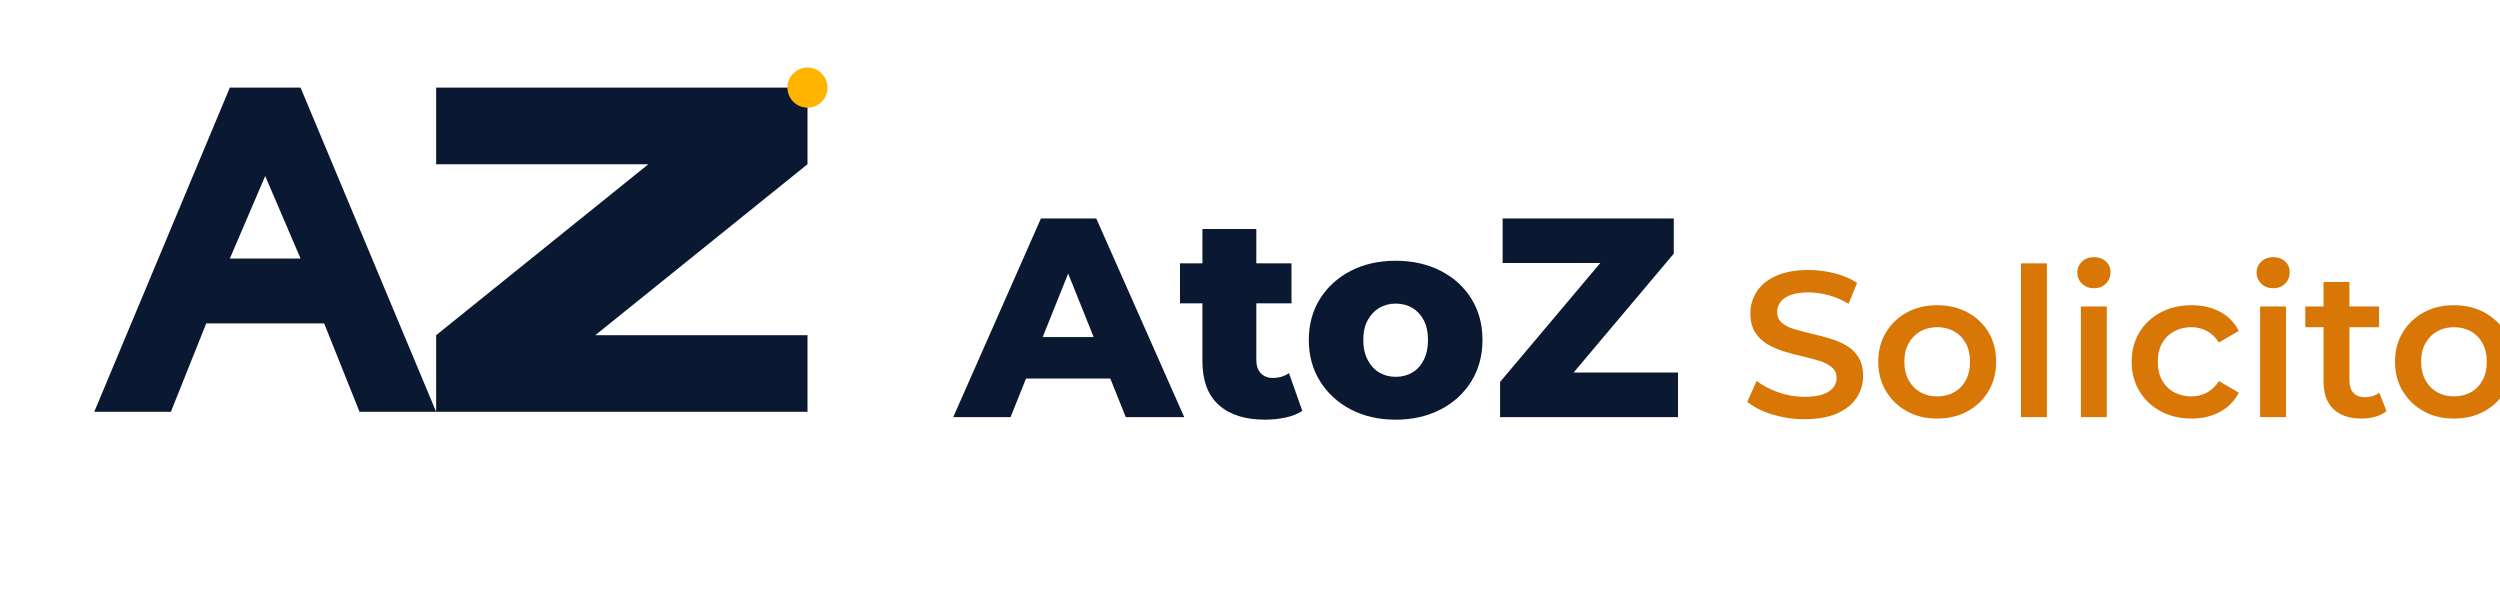
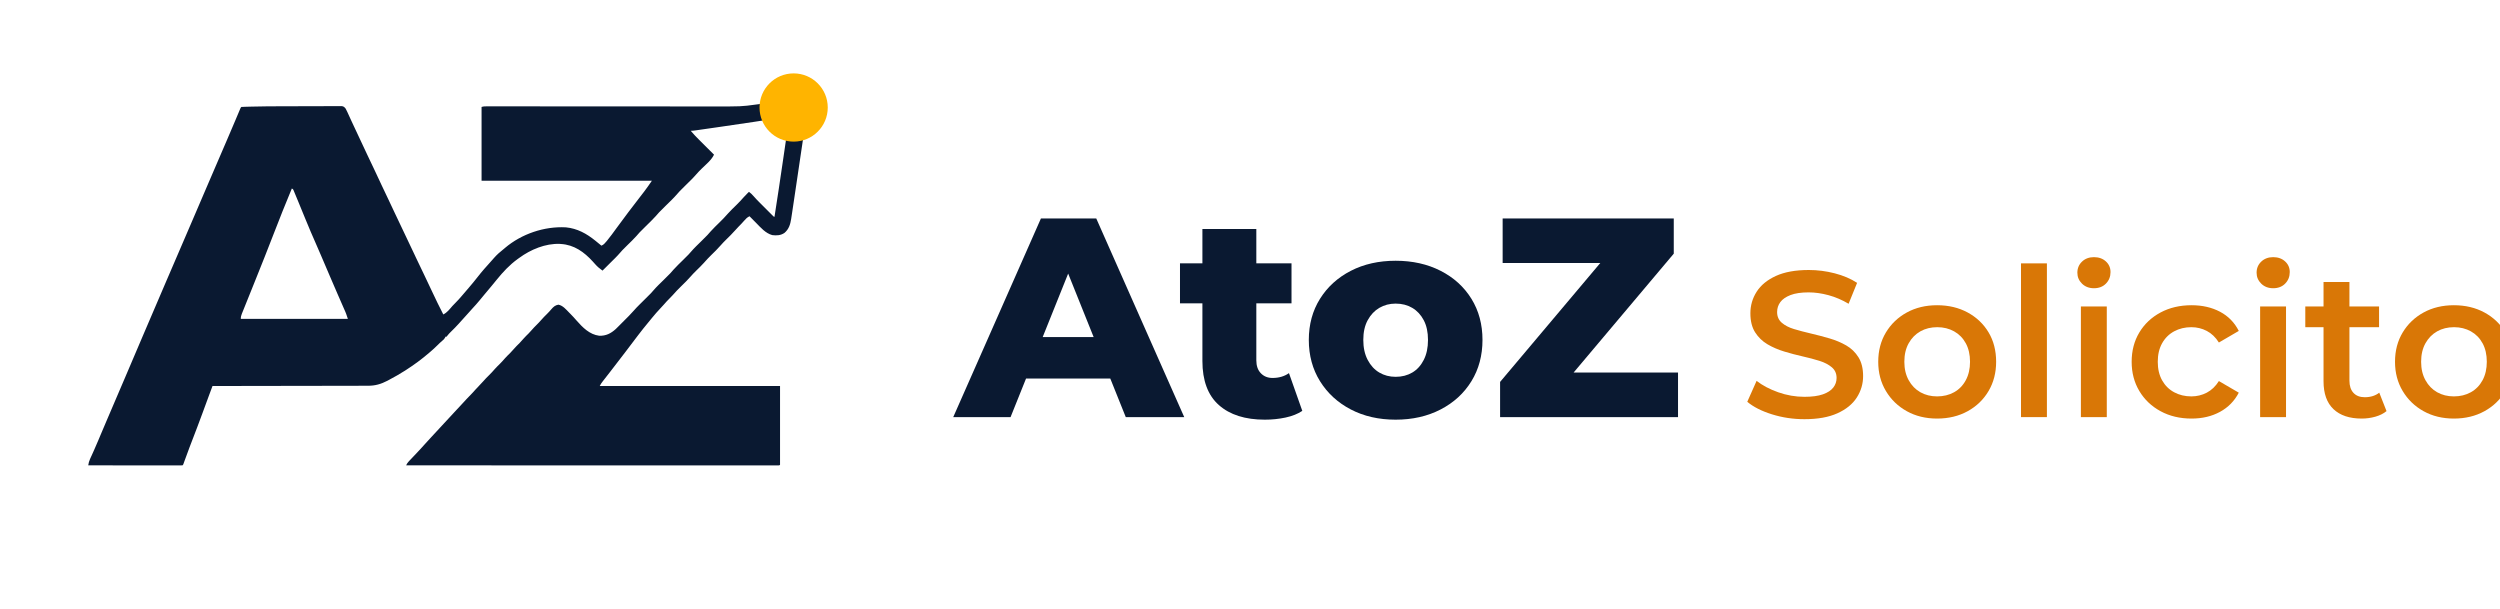
<svg xmlns="http://www.w3.org/2000/svg" width="1110" height="270" viewBox="0 0 1110 270" role="img" aria-label="AtoZ Solicitor — color">
  <rect x="0" y="0" width="1110" height="270" rx="0" fill="none" stroke="none" stroke-width="1" />
-   <g transform="translate(23.531 12.727) scale(0.2617188)">
-     <path d="M70 650 L300 100 H420 L650 650 H520 L460 500 H260 L200 650 Z M300 390 L360 250 L420 390 Z M650 100 H1280 V230 L920 520 H1280 V650 H650 V520 L1010 230 H650 Z" transform="translate(0 0)" fill="#0A1931" fill-rule="evenodd" />
-     <circle cx="1280" cy="100" r="34" fill="#FFB400" />
+   <g transform="translate(34.000 26.305) scale(0.2463235)">
+     <path d="M0 0 C5.583 5.734 9.249 13.546 9.337 21.631 C9.174 24.089 8.925 26.522 8.637 28.969 C8.538 29.885 8.44 30.8 8.339 31.744 C7.185 42.156 5.671 52.516 4.125 62.875 C3.791 65.14 3.457 67.404 3.124 69.669 C2.341 74.985 1.553 80.3 0.763 85.615 C-0.322 92.908 -1.402 100.201 -2.481 107.494 C-4.485 121.038 -6.492 134.582 -8.5 148.125 C-8.583 148.687 -8.583 148.687 -9.005 151.529 C-9.98 158.108 -10.957 164.687 -11.935 171.266 C-12.236 173.29 -12.536 175.313 -12.836 177.336 C-13.778 183.684 -14.728 190.03 -15.688 196.375 C-15.821 197.264 -15.955 198.152 -16.093 199.067 C-16.485 201.667 -16.884 204.266 -17.284 206.864 C-17.4 207.634 -17.515 208.404 -17.635 209.197 C-19.179 219.11 -21.79 227.702 -29.688 234.375 C-36.396 239.009 -43.761 239.34 -51.688 238.375 C-63.888 235.049 -72.628 224.695 -81.188 216 C-82.307 214.871 -83.427 213.742 -84.547 212.613 C-87.266 209.872 -89.978 207.126 -92.688 204.375 C-96.887 206.273 -99.483 209.165 -102.5 212.562 C-103.572 213.748 -104.645 214.933 -105.719 216.117 C-106.232 216.684 -106.745 217.251 -107.273 217.835 C-108.963 219.675 -110.713 221.442 -112.5 223.188 C-114.724 225.361 -116.779 227.612 -118.793 229.98 C-123.784 235.718 -129.243 240.977 -134.66 246.309 C-138.27 249.884 -141.819 253.452 -145.125 257.312 C-150.368 263.421 -156.221 268.95 -161.949 274.598 C-166.449 279.058 -170.784 283.558 -174.904 288.369 C-179.241 293.247 -184.01 297.732 -188.66 302.309 C-192.249 305.863 -195.78 309.408 -199.062 313.25 C-204.254 319.298 -210.047 324.79 -215.717 330.384 C-221.078 335.679 -226.353 340.983 -231.252 346.717 C-233.126 348.881 -235.133 350.882 -237.188 352.875 C-240.494 356.142 -243.595 359.495 -246.617 363.023 C-248.814 365.519 -251.076 367.942 -253.352 370.366 C-258.523 375.874 -263.523 381.44 -268.25 387.34 C-270.733 390.432 -273.258 393.485 -275.791 396.537 C-281.754 403.732 -287.585 410.997 -293.227 418.449 C-294.958 420.732 -296.698 423.009 -298.438 425.285 C-304.662 433.434 -310.867 441.595 -317 449.812 C-321.011 455.183 -325.101 460.481 -329.263 465.736 C-334.178 471.959 -338.961 478.281 -343.753 484.598 C-348.234 490.495 -352.764 496.348 -357.414 502.113 C-359.578 504.825 -361.117 507.235 -362.688 510.375 C-255.438 510.375 -148.188 510.375 -37.688 510.375 C-37.688 557.235 -37.688 604.095 -37.688 652.375 C-38.688 653.375 -38.688 653.375 -40.583 653.5 C-41.422 653.5 -42.262 653.499 -43.127 653.499 C-44.094 653.501 -45.061 653.504 -46.057 653.506 C-47.134 653.503 -48.211 653.501 -49.321 653.498 C-49.89 653.499 -49.89 653.499 -52.768 653.502 C-55.953 653.504 -59.138 653.501 -62.324 653.497 C-65.779 653.494 -69.233 653.496 -72.688 653.498 C-78.752 653.5 -84.816 653.498 -90.88 653.494 C-99.898 653.488 -108.915 653.488 -117.932 653.489 C-133.098 653.49 -148.264 653.487 -163.43 653.481 C-178.454 653.475 -193.477 653.471 -208.501 653.47 C-209.434 653.47 -210.367 653.47 -211.328 653.47 C-216.066 653.469 -220.803 653.469 -225.541 653.469 C-259.127 653.467 -292.713 653.46 -326.3 653.45 C-358.935 653.441 -391.57 653.434 -424.206 653.43 C-425.211 653.43 -426.217 653.43 -427.252 653.43 C-437.348 653.428 -447.444 653.427 -457.54 653.426 C-478.108 653.423 -498.677 653.42 -519.245 653.417 C-519.717 653.417 -519.717 653.417 -522.111 653.417 C-585.303 653.408 -648.495 653.392 -711.688 653.375 C-710.295 650.487 -708.922 648.336 -706.703 646.012 C-706.104 645.379 -705.506 644.747 -704.889 644.096 C-704.245 643.425 -703.601 642.754 -702.938 642.062 C-701.578 640.629 -700.219 639.195 -698.859 637.762 C-698.167 637.034 -697.474 636.306 -696.76 635.556 C-693.551 632.179 -690.368 628.779 -687.188 625.375 C-686.637 624.789 -686.087 624.204 -685.521 623.6 C-682.702 620.587 -679.941 617.537 -677.234 614.422 C-673.732 610.396 -670.103 606.502 -666.438 602.625 C-660.13 595.925 -653.888 589.173 -647.688 582.375 C-638.82 572.664 -629.86 563.042 -620.876 553.438 C-619.084 551.522 -617.292 549.605 -615.5 547.688 C-614.92 547.067 -614.34 546.447 -613.743 545.807 C-610.052 541.853 -606.393 537.873 -602.75 533.875 C-599.352 530.153 -595.89 526.54 -592.293 523.012 C-590.531 521.216 -588.891 519.344 -587.25 517.438 C-584.831 514.629 -582.329 511.975 -579.688 509.375 C-577.149 506.876 -574.746 504.337 -572.438 501.625 C-569.352 498.03 -566.056 494.702 -562.688 491.375 C-558.789 487.524 -555.079 483.611 -551.527 479.434 C-548.731 476.304 -545.723 473.39 -542.736 470.443 C-539.487 467.221 -536.463 463.882 -533.496 460.402 C-530.512 457.058 -527.281 453.962 -524.094 450.812 C-522.033 448.725 -520.092 446.603 -518.188 444.375 C-514.704 440.3 -510.909 436.582 -507.098 432.816 C-504.419 430.103 -501.941 427.267 -499.465 424.371 C-496.737 421.307 -493.791 418.47 -490.871 415.59 C-488.908 413.598 -487.067 411.562 -485.25 409.438 C-482.531 406.265 -479.66 403.312 -476.688 400.375 C-473.756 397.479 -470.923 394.573 -468.25 391.438 C-464.948 387.573 -461.367 384.018 -457.746 380.457 C-454.979 377.721 -452.377 374.916 -449.875 371.938 C-446.196 367.682 -442.995 364.802 -437.312 363.75 C-429.219 365.145 -423.182 372.59 -417.625 378.25 C-416.957 378.919 -416.288 379.588 -415.6 380.277 C-411.705 384.206 -408.005 388.254 -404.387 392.438 C-393.464 404.89 -380.94 417.558 -363.715 419.754 C-351.617 420.238 -342.621 415.635 -333.828 407.696 C-331.984 405.917 -330.172 404.111 -328.371 402.289 C-327.711 401.628 -327.051 400.968 -326.371 400.287 C-324.986 398.9 -323.604 397.51 -322.224 396.117 C-320.132 394.007 -318.033 391.905 -315.932 389.805 C-314.578 388.446 -313.224 387.086 -311.871 385.727 C-311.254 385.109 -310.637 384.491 -310.002 383.854 C-306.943 380.763 -303.994 377.618 -301.149 374.33 C-297.956 370.64 -294.6 367.173 -291.125 363.75 C-290.53 363.159 -289.935 362.568 -289.322 361.958 C-286.817 359.469 -284.305 356.986 -281.794 354.502 C-269.779 342.606 -269.779 342.606 -266.188 338.375 C-260.203 331.325 -253.363 325 -246.794 318.502 C-234.72 306.547 -234.72 306.547 -229.566 300.477 C-224.315 294.603 -218.541 289.184 -212.939 283.647 C-201.842 272.668 -201.842 272.668 -198.219 268.406 C-192.388 261.556 -185.759 255.395 -179.367 249.075 C-167.722 237.549 -167.722 237.549 -162.521 231.432 C-157.652 225.971 -152.291 220.932 -147.085 215.793 C-141.701 210.472 -136.398 205.154 -131.48 199.391 C-126.737 194.059 -121.505 189.16 -116.426 184.152 C-111.826 179.592 -107.371 174.993 -103.158 170.072 C-101.282 167.907 -99.293 165.882 -97.25 163.875 C-96.571 163.205 -95.891 162.534 -95.191 161.844 C-94.695 161.359 -94.199 160.874 -93.688 160.375 C-90.554 162.654 -87.991 165.093 -85.496 168.031 C-81.775 172.328 -77.844 176.364 -73.82 180.375 C-73.46 180.736 -73.46 180.736 -71.638 182.56 C-70.132 184.067 -68.624 185.573 -67.115 187.078 C-64.794 189.393 -62.479 191.714 -60.164 194.035 C-58.696 195.503 -57.227 196.97 -55.758 198.438 C-55.063 199.134 -54.368 199.831 -53.653 200.549 C-53.015 201.184 -52.377 201.819 -51.719 202.473 C-51.438 202.754 -51.438 202.754 -50.013 204.176 C-48.688 205.375 -48.688 205.375 -47.688 205.375 C-42.385 171.844 -37.398 138.27 -32.501 104.678 C-31.366 96.89 -30.227 89.103 -29.089 81.316 C-28.205 75.269 -27.322 69.221 -26.44 63.173 C-24.552 50.236 -22.639 37.303 -20.688 24.375 C-21.346 24.479 -22.005 24.584 -22.683 24.692 C-63.209 31.114 -103.779 37.197 -144.391 43.051 C-147.946 43.564 -151.501 44.077 -155.055 44.591 C-160.693 45.405 -166.331 46.216 -171.97 47.025 C-174.071 47.327 -176.171 47.629 -178.272 47.932 C-181.157 48.348 -184.042 48.761 -186.927 49.173 C-187.777 49.296 -188.627 49.419 -189.503 49.545 C-192.591 49.984 -195.564 50.375 -198.688 50.375 C-193.807 56.104 -188.687 61.511 -183.348 66.812 C-182.581 67.578 -181.814 68.344 -181.024 69.132 C-178.601 71.549 -176.176 73.962 -173.75 76.375 C-172.095 78.025 -170.441 79.674 -168.787 81.324 C-164.757 85.344 -160.723 89.361 -156.688 93.375 C-161.472 103.314 -171.363 111.137 -179.127 118.778 C-182.509 122.121 -185.818 125.462 -188.898 129.086 C-194.845 136.003 -201.527 142.267 -208.008 148.675 C-219.565 160.114 -219.565 160.114 -223.094 164.281 C-229.458 171.769 -236.749 178.486 -243.727 185.394 C-256.718 198.266 -256.718 198.266 -261.781 204.246 C-267.405 210.526 -273.59 216.322 -279.581 222.248 C-291.714 234.262 -291.714 234.262 -296.871 240.336 C-301.732 245.793 -307.09 250.824 -312.29 255.957 C-322.471 266.019 -322.471 266.019 -326.035 270.219 C-331.657 276.808 -337.985 282.775 -344.125 288.875 C-345.442 290.187 -346.759 291.5 -348.076 292.812 C-351.277 296.003 -354.482 299.19 -357.688 302.375 C-362.622 298.861 -366.925 295.33 -370.938 290.75 C-371.881 289.697 -372.826 288.647 -373.773 287.598 C-374.253 287.065 -374.732 286.533 -375.226 285.985 C-390.73 268.911 -408.842 255.768 -432.688 254.375 C-433.385 254.322 -434.082 254.269 -434.801 254.215 C-460.601 253.19 -487.218 264.364 -507.688 279.375 C-508.178 279.724 -508.178 279.724 -510.66 281.488 C-525.243 292.082 -537.024 304.73 -548.334 318.708 C-551.062 322.068 -553.813 325.409 -556.562 328.75 C-557.163 329.48 -557.764 330.21 -558.382 330.962 C-562.5 335.956 -566.658 340.913 -570.855 345.841 C-573.683 349.167 -576.448 352.538 -579.188 355.938 C-583.314 361.011 -587.689 365.812 -592.133 370.605 C-594.189 372.834 -596.204 375.083 -598.188 377.375 C-601.554 381.257 -605.025 385.039 -608.507 388.817 C-611.374 391.931 -614.198 395.077 -617 398.25 C-621.441 403.215 -626.148 407.894 -630.904 412.554 C-633.275 414.891 -635.49 417.109 -637.477 419.789 C-637.876 420.312 -638.276 420.836 -638.688 421.375 C-639.347 421.375 -640.008 421.375 -640.688 421.375 C-640.944 421.969 -641.201 422.564 -641.465 423.176 C-642.805 425.586 -644.125 426.824 -646.25 428.562 C-649.382 431.208 -652.313 433.951 -655.188 436.875 C-659.195 440.923 -663.347 444.69 -667.688 448.375 C-668.656 449.209 -669.624 450.043 -670.621 450.902 C-683.663 462.098 -697.24 472.075 -711.688 481.375 C-712.044 481.605 -712.044 481.605 -713.847 482.77 C-723.153 488.736 -732.731 494.141 -742.5 499.312 C-743.513 499.856 -744.527 500.4 -745.571 500.961 C-756.946 506.878 -767.531 509.984 -780.374 509.894 C-781.582 509.901 -782.789 509.909 -784.034 509.917 C-787.345 509.933 -790.656 509.932 -793.967 509.924 C-797.554 509.919 -801.14 509.937 -804.726 509.952 C-810.925 509.975 -817.125 509.984 -823.324 509.983 C-832.288 509.981 -841.251 510.002 -850.215 510.027 C-864.76 510.068 -879.306 510.092 -893.851 510.104 C-907.974 510.116 -922.096 510.136 -936.219 510.167 C-936.654 510.168 -936.654 510.168 -938.86 510.173 C-943.234 510.183 -947.608 510.193 -951.982 510.203 C-988.217 510.286 -1024.452 510.34 -1060.688 510.375 C-1062.448 515.108 -1064.208 519.84 -1065.967 524.573 C-1066.563 526.177 -1067.16 527.781 -1067.756 529.384 C-1071.439 539.284 -1075.092 549.193 -1078.688 559.125 C-1084.932 576.301 -1091.524 593.349 -1098.076 610.409 C-1098.951 612.689 -1099.825 614.97 -1100.699 617.25 C-1101.122 618.353 -1101.545 619.456 -1101.98 620.593 C-1105.18 628.973 -1108.272 637.389 -1111.28 645.839 C-1111.585 646.689 -1111.889 647.539 -1112.202 648.414 C-1112.467 649.159 -1112.731 649.903 -1113.003 650.67 C-1113.688 652.375 -1113.688 652.375 -1114.688 653.375 C-1116.877 653.472 -1119.07 653.497 -1121.262 653.495 C-1121.957 653.496 -1122.652 653.497 -1123.368 653.498 C-1125.714 653.5 -1128.06 653.494 -1130.406 653.489 C-1132.081 653.488 -1133.757 653.488 -1135.432 653.489 C-1139.993 653.489 -1144.555 653.483 -1149.117 653.476 C-1153.879 653.47 -1158.641 653.47 -1163.403 653.468 C-1172.427 653.465 -1181.451 653.457 -1190.475 653.447 C-1200.745 653.436 -1211.016 653.43 -1221.287 653.425 C-1242.42 653.415 -1263.554 653.397 -1284.688 653.375 C-1284.037 649.146 -1283.135 645.694 -1281.352 641.797 C-1280.871 640.734 -1280.39 639.671 -1279.895 638.575 C-1279.633 638.006 -1279.633 638.006 -1278.312 635.125 C-1277.196 632.658 -1276.086 630.188 -1274.977 627.719 C-1274.836 627.406 -1274.836 627.406 -1274.124 625.826 C-1271.562 620.126 -1269.107 614.386 -1266.688 608.625 C-1265.779 606.465 -1264.87 604.305 -1263.961 602.145 C-1263.708 601.544 -1263.708 601.544 -1262.429 598.502 C-1258.746 589.763 -1255.026 581.039 -1251.312 572.312 C-1250.888 571.315 -1250.464 570.317 -1250.026 569.29 C-1239.262 543.995 -1228.424 518.732 -1217.583 493.47 C-1206.852 468.467 -1196.199 443.431 -1185.57 418.385 C-1171.962 386.324 -1158.309 354.281 -1144.435 322.334 C-1140.45 313.151 -1136.501 303.953 -1132.562 294.75 C-1126.799 281.28 -1121.001 267.824 -1115.188 254.375 C-1107.543 236.689 -1099.936 218.987 -1092.356 201.273 C-1089.317 194.172 -1086.272 187.072 -1083.229 179.973 C-1080.87 174.469 -1078.512 168.965 -1076.156 163.46 C-1069.381 147.628 -1062.584 131.806 -1055.75 115.998 C-1048.434 99.072 -1041.14 82.136 -1033.875 65.188 C-1033.434 64.159 -1032.993 63.131 -1032.539 62.072 C-1028.101 51.717 -1023.672 41.358 -1019.285 30.98 C-1018.951 30.19 -1018.617 29.4 -1018.272 28.586 C-1016.739 24.96 -1015.209 21.332 -1013.684 17.702 C-1013.159 16.458 -1012.634 15.213 -1012.109 13.969 C-1011.662 12.903 -1011.214 11.838 -1010.753 10.74 C-1009.688 8.375 -1009.688 8.375 -1008.688 7.375 C-1006.452 7.217 -1004.212 7.129 -1001.972 7.067 C-1001.272 7.047 -1000.572 7.027 -999.851 7.006 C-997.521 6.941 -995.19 6.884 -992.859 6.827 C-992.054 6.807 -991.248 6.786 -990.418 6.764 C-972.592 6.305 -954.769 6.176 -936.938 6.137 C-935.327 6.133 -933.716 6.129 -932.105 6.124 C-924.572 6.106 -917.039 6.091 -909.507 6.083 C-900.884 6.073 -892.261 6.046 -883.638 6.006 C-876.897 5.976 -870.157 5.961 -863.417 5.958 C-859.417 5.956 -855.418 5.947 -851.419 5.922 C-847.689 5.898 -843.959 5.894 -840.229 5.904 C-838.212 5.905 -836.195 5.886 -834.178 5.866 C-832.979 5.873 -831.78 5.88 -830.545 5.887 C-829.504 5.885 -828.463 5.882 -827.391 5.88 C-823.974 6.506 -822.843 7.71 -820.688 10.375 C-819.218 13.012 -819.218 13.012 -817.832 16.062 C-817.566 16.64 -817.566 16.64 -816.222 19.563 C-815.943 20.182 -815.663 20.801 -815.375 21.438 C-814.167 24.111 -812.94 26.775 -811.714 29.44 C-811.059 30.865 -810.405 32.291 -809.752 33.717 C-806.301 41.245 -802.758 48.729 -799.209 56.212 C-793.733 67.764 -788.3 79.333 -782.938 90.938 C-778.225 101.134 -773.387 111.264 -768.491 121.373 C-764.289 130.071 -760.229 138.829 -756.205 147.61 C-752.117 156.504 -747.88 165.32 -743.613 174.129 C-739.725 182.175 -735.933 190.262 -732.188 198.375 C-726.33 211.056 -720.296 223.645 -714.213 236.219 C-708.007 249.056 -701.884 261.929 -695.878 274.861 C-695.588 275.484 -695.298 276.108 -695 276.75 C-694.855 277.063 -694.855 277.063 -694.12 278.645 C-689.065 289.52 -683.86 300.317 -678.603 311.095 C-673.98 320.578 -669.467 330.1 -665.062 339.688 C-658.599 353.751 -651.691 367.575 -644.688 381.375 C-637.873 378.104 -633.368 372.058 -628.504 366.41 C-626.635 364.316 -624.687 362.344 -622.688 360.375 C-618.808 356.539 -615.229 352.523 -611.688 348.375 C-610.782 347.321 -609.875 346.268 -608.969 345.215 C-606.381 342.206 -603.802 339.192 -601.225 336.174 C-600.234 335.014 -599.241 333.855 -598.248 332.697 C-593.131 326.733 -588.129 320.711 -583.312 314.5 C-575.287 304.165 -566.596 294.375 -557.789 284.703 C-556.347 283.106 -554.926 281.49 -553.523 279.859 C-548.091 273.601 -542.196 268.485 -535.688 263.375 C-535.31 263.053 -535.31 263.053 -533.398 261.422 C-503.489 236.138 -462.676 222.266 -423.688 224.375 C-403.18 226.348 -386.398 235.658 -370.688 248.375 C-370.144 248.814 -369.6 249.253 -369.041 249.706 C-365.907 252.243 -362.791 254.8 -359.688 257.375 C-355.731 255.835 -353.446 253.131 -350.812 249.938 C-350.34 249.371 -349.867 248.805 -349.38 248.221 C-343.436 240.996 -337.972 233.406 -332.477 225.838 C-318.376 206.432 -303.834 187.363 -289.153 168.393 C-287.474 166.222 -285.8 164.049 -284.125 161.875 C-283.619 161.223 -283.113 160.571 -282.591 159.899 C-277.699 153.536 -273.278 147.006 -268.688 140.375 C-369.997 140.375 -471.308 140.375 -575.688 140.375 C-575.688 96.485 -575.688 52.595 -575.688 7.375 C-572.169 6.202 -569.012 6.24 -565.352 6.255 C-564.595 6.254 -563.839 6.253 -563.059 6.252 C-560.503 6.251 -557.947 6.256 -555.391 6.261 C-553.548 6.262 -551.705 6.262 -549.862 6.261 C-544.78 6.261 -539.699 6.267 -534.617 6.274 C-529.143 6.28 -523.668 6.281 -518.193 6.282 C-508.697 6.285 -499.201 6.291 -489.705 6.3 C-475.951 6.312 -462.197 6.318 -448.443 6.323 C-426.098 6.33 -403.754 6.341 -381.409 6.354 C-380.74 6.355 -380.071 6.355 -379.382 6.356 C-367.857 6.363 -356.333 6.37 -344.808 6.378 C-335.353 6.384 -325.898 6.39 -316.443 6.396 C-315.777 6.396 -315.112 6.396 -314.426 6.397 C-291.517 6.411 -268.609 6.421 -245.7 6.428 C-231.994 6.433 -218.287 6.441 -204.581 6.454 C-195.17 6.462 -185.76 6.467 -176.35 6.469 C-170.929 6.47 -165.509 6.473 -160.089 6.481 C-107.042 6.551 -107.042 6.551 -81.875 3.125 C-80.198 2.905 -78.52 2.685 -76.843 2.466 C-67.237 1.198 -57.666 -0.236 -48.099 -1.765 C-12.356 -7.471 -12.356 -7.471 0 0 Z M-917.688 154.375 C-929.143 181.691 -939.987 209.241 -950.705 236.853 C-955.751 249.852 -960.817 262.843 -965.938 275.812 C-966.26 276.631 -966.583 277.449 -966.915 278.292 C-972.278 291.876 -977.715 305.43 -983.167 318.979 C-985.512 324.808 -987.853 330.639 -990.195 336.469 C-992.558 342.352 -994.928 348.232 -997.302 354.11 C-998.8 357.823 -1000.292 361.537 -1001.783 365.253 C-1002.489 367.01 -1003.197 368.765 -1003.908 370.52 C-1004.891 372.944 -1005.864 375.372 -1006.836 377.801 C-1007.127 378.514 -1007.419 379.226 -1007.719 379.961 C-1009.075 383.375 -1009.688 385.639 -1009.688 389.375 C-945.997 389.375 -882.308 389.375 -816.688 389.375 C-820.062 379.251 -820.062 379.251 -821.578 375.797 C-821.921 375.011 -822.264 374.224 -822.617 373.414 C-822.982 372.588 -823.347 371.762 -823.723 370.91 C-824.113 370.016 -824.504 369.122 -824.907 368.2 C-825.747 366.279 -826.589 364.358 -827.433 362.437 C-829.694 357.289 -831.942 352.134 -834.191 346.98 C-834.421 346.454 -834.421 346.454 -835.585 343.792 C-840.166 333.298 -844.684 322.778 -849.188 312.25 C-849.943 310.484 -850.699 308.718 -851.455 306.952 C-854.091 300.792 -856.724 294.63 -859.356 288.468 C-860.82 285.041 -862.284 281.614 -863.75 278.188 C-863.979 277.651 -863.979 277.651 -865.14 274.935 C-868.002 268.259 -870.897 261.598 -873.812 254.945 C-880.485 239.716 -887.138 224.495 -893.355 209.073 C-897.512 198.768 -901.743 188.494 -906.01 178.235 C-906.834 176.251 -907.656 174.266 -908.474 172.281 C-909.624 169.494 -910.781 166.712 -911.941 163.93 C-912.29 163.08 -912.638 162.23 -912.997 161.355 C-913.16 160.968 -913.16 160.968 -913.983 159.007 C-914.265 158.327 -914.547 157.647 -914.838 156.946 C-915.688 155.375 -915.688 155.375 -917.688 154.375 Z " transform="translate(1305.688 78.625)" fill="#0A1931" />
+     <circle cx="1292.5" cy="87" r="61.5" fill="#FFB400" />
  </g>
  <g transform="translate(425.00 97.00)">
    <g transform="translate(0 88.20)">
      <path d="M-14 0 295 700H490L800 0H594L352 603H430L188 0ZM155 136 206 282H548L599 136Z" fill="#0A1931" transform="translate(0.00 0.00) scale(0.126 -0.126)" />
      <path d="M303 -9Q199 -9 141.0 42.5Q83 94 83 198V663H273V200Q273 171 289.0 154.5Q305 138 330 138Q364 138 388 155L435 22Q411 6 376.0 -1.5Q341 -9 303 -9ZM4 401V542H397V401Z" fill="#0A1931" transform="translate(98.41 0.00) scale(0.126 -0.126)" />
      <path d="M333 -9Q244 -9 175.0 27.0Q106 63 66.5 126.5Q27 190 27 272Q27 354 66.5 417.0Q106 480 175.0 515.5Q244 551 333 551Q422 551 491.5 515.5Q561 480 600.0 417.0Q639 354 639 272Q639 190 600.0 126.5Q561 63 491.5 27.0Q422 -9 333 -9ZM333 142Q366 142 391.5 157.0Q417 172 432.0 201.5Q447 231 447 272Q447 313 432.0 341.5Q417 370 391.5 385.0Q366 400 333 400Q301 400 275.5 385.0Q250 370 234.5 341.5Q219 313 219 272Q219 231 234.5 201.5Q250 172 275.5 157.0Q301 142 333 142Z" fill="#0A1931" transform="translate(152.71 0.00) scale(0.126 -0.126)" />
      <path d="M35 0V124L447 613L471 543H44V700H647V576L235 87L211 157H662V0Z" fill="#0A1931" transform="translate(236.63 0.00) scale(0.126 -0.126)" />
      <path d="M311 -10Q229 -10 154.0 13.5Q79 37 35 74L80 175Q122 142 184.0 120.0Q246 98 311 98Q366 98 400.0 110.0Q434 122 450.0 142.5Q466 163 466 189Q466 221 443.0 240.5Q420 260 383.5 271.5Q347 283 302.5 293.0Q258 303 213.5 316.5Q169 330 132.5 351.5Q96 373 73.0 409.0Q50 445 50 501Q50 558 80.5 605.5Q111 653 173.5 681.5Q236 710 332 710Q395 710 457.0 694.0Q519 678 565 648L524 547Q477 575 427.0 588.5Q377 602 331 602Q277 602 243.5 589.0Q210 576 194.5 555.0Q179 534 179 507Q179 475 201.5 455.5Q224 436 260.5 425.0Q297 414 342.0 403.5Q387 393 431.5 380.0Q476 367 512.5 346.0Q549 325 571.5 289.0Q594 253 594 198Q594 142 563.5 94.5Q533 47 470.0 18.5Q407 -10 311 -10Z" fill="#D97706" transform="translate(347.57 0.00) scale(0.092 -0.092)" />
      <path d="M322 -7Q240 -7 176.0 28.5Q112 64 75.0 126.0Q38 188 38 267Q38 347 75.0 408.5Q112 470 176.0 505.0Q240 540 322 540Q405 540 469.5 505.0Q534 470 570.5 409.0Q607 348 607 267Q607 188 570.5 126.0Q534 64 469.5 28.5Q405 -7 322 -7ZM322 100Q368 100 404.0 120.0Q440 140 460.5 178.0Q481 216 481 267Q481 319 460.5 356.5Q440 394 404.0 414.0Q368 434 323 434Q277 434 241.5 414.0Q206 394 185.0 356.5Q164 319 164 267Q164 216 185.0 178.0Q206 140 241.5 120.0Q277 100 322 100Z" fill="#D97706" transform="translate(405.44 0.00) scale(0.092 -0.092)" />
      <path d="M82 0V742H207V0Z" fill="#D97706" transform="translate(464.78 0.00) scale(0.092 -0.092)" />
      <path d="M82 0V534H207V0ZM145 622Q110 622 87.5 644.0Q65 666 65 697Q65 729 87.5 750.5Q110 772 145 772Q180 772 202.5 751.5Q225 731 225 700Q225 667 203.0 644.5Q181 622 145 622Z" fill="#D97706" transform="translate(491.37 0.00) scale(0.092 -0.092)" />
      <path d="M327 -7Q243 -7 177.5 28.5Q112 64 75.0 126.0Q38 188 38 267Q38 347 75.0 408.5Q112 470 177.5 505.0Q243 540 327 540Q405 540 464.5 508.5Q524 477 555 416L459 360Q435 398 400.5 416.0Q366 434 326 434Q280 434 243.0 414.0Q206 394 185.0 356.5Q164 319 164 267Q164 215 185.0 177.5Q206 140 243.0 120.0Q280 100 326 100Q366 100 400.5 118.0Q435 136 459 174L555 118Q524 58 464.5 25.5Q405 -7 327 -7Z" fill="#D97706" transform="translate(517.96 0.00) scale(0.092 -0.092)" />
      <path d="M82 0V534H207V0ZM145 622Q110 622 87.5 644.0Q65 666 65 697Q65 729 87.5 750.5Q110 772 145 772Q180 772 202.5 751.5Q225 731 225 700Q225 667 203.0 644.5Q181 622 145 622Z" fill="#D97706" transform="translate(570.95 0.00) scale(0.092 -0.092)" />
      <path d="M283 -7Q195 -7 147.0 38.5Q99 84 99 173V652H224V176Q224 138 243.5 117.0Q263 96 298 96Q340 96 368 118L403 29Q381 11 349.0 2.0Q317 -7 283 -7ZM11 434V534H367V434Z" fill="#D97706" transform="translate(597.54 0.00) scale(0.092 -0.092)" />
      <path d="M322 -7Q240 -7 176.0 28.5Q112 64 75.0 126.0Q38 188 38 267Q38 347 75.0 408.5Q112 470 176.0 505.0Q240 540 322 540Q405 540 469.5 505.0Q534 470 570.5 409.0Q607 348 607 267Q607 188 570.5 126.0Q534 64 469.5 28.5Q405 -7 322 -7ZM322 100Q368 100 404.0 120.0Q440 140 460.5 178.0Q481 216 481 267Q481 319 460.5 356.5Q440 394 404.0 414.0Q368 434 323 434Q277 434 241.5 414.0Q206 394 185.0 356.5Q164 319 164 267Q164 216 185.0 178.0Q206 140 241.5 120.0Q277 100 322 100Z" fill="#D97706" transform="translate(634.89 0.00) scale(0.092 -0.092)" />
      <path d="M82 0V534H201V387L187 430Q211 484 262.5 512.0Q314 540 391 540V421Q383 423 376.0 423.5Q369 424 362 424Q291 424 249.0 382.5Q207 341 207 259V0Z" fill="#D97706" transform="translate(694.23 0.00) scale(0.092 -0.092)" />
    </g>
  </g>
</svg>
